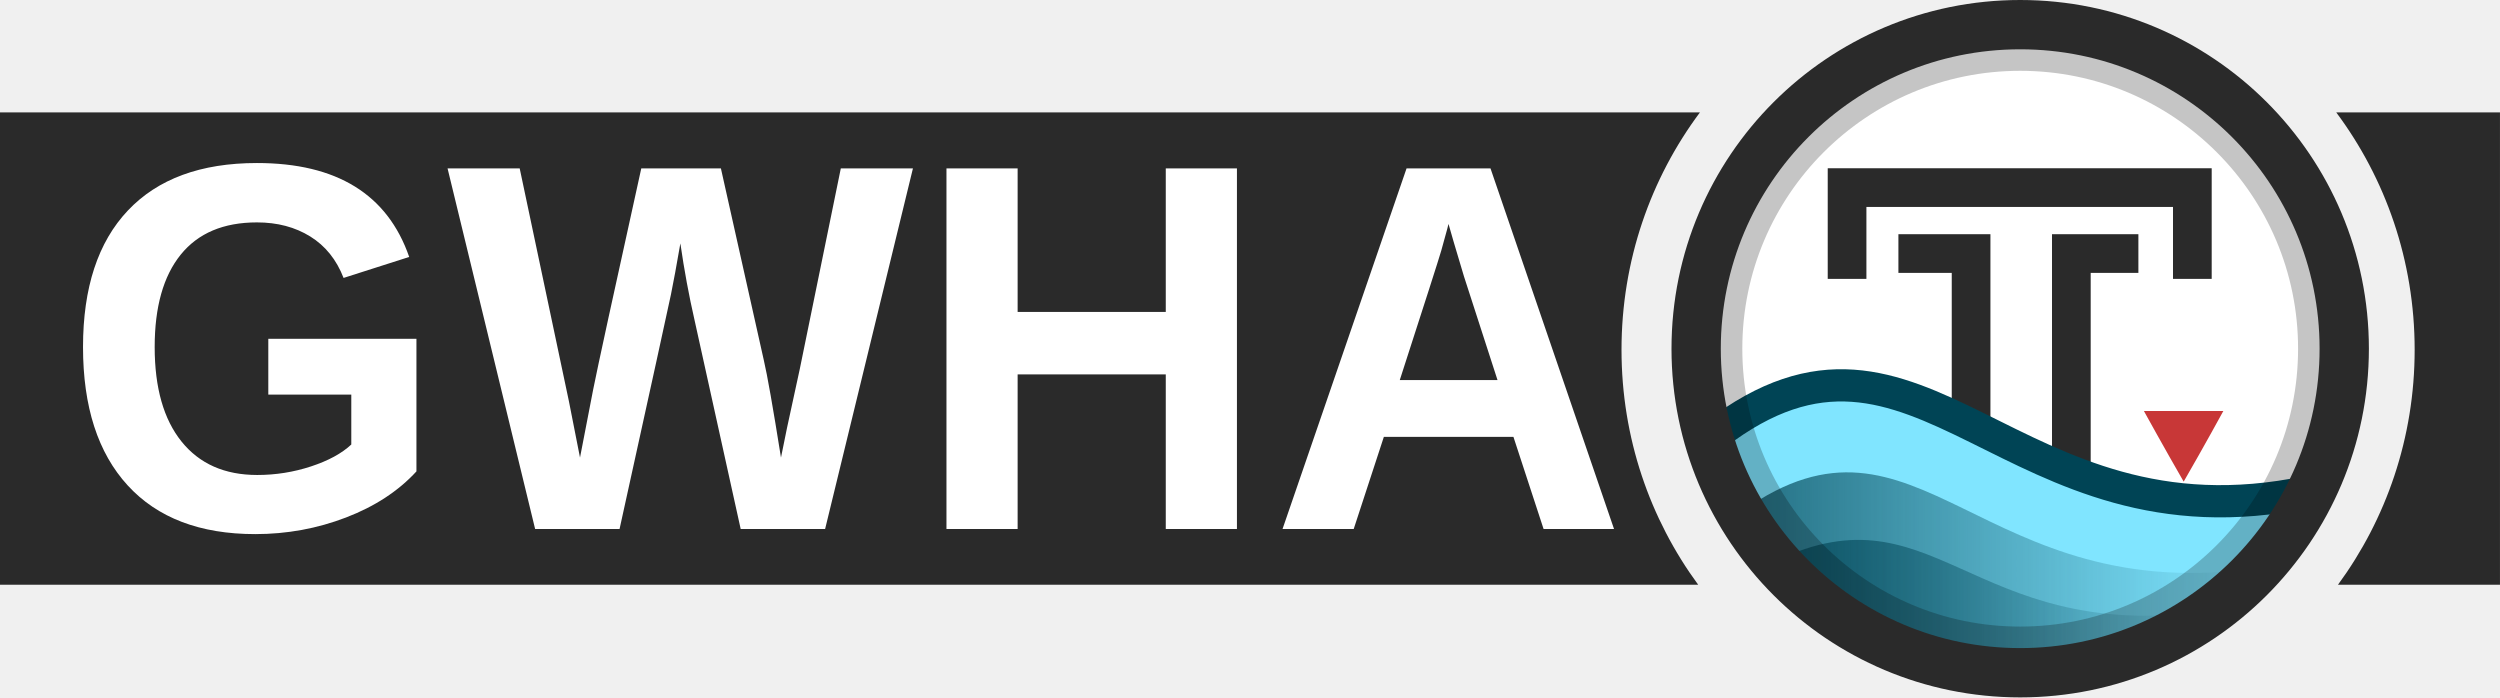
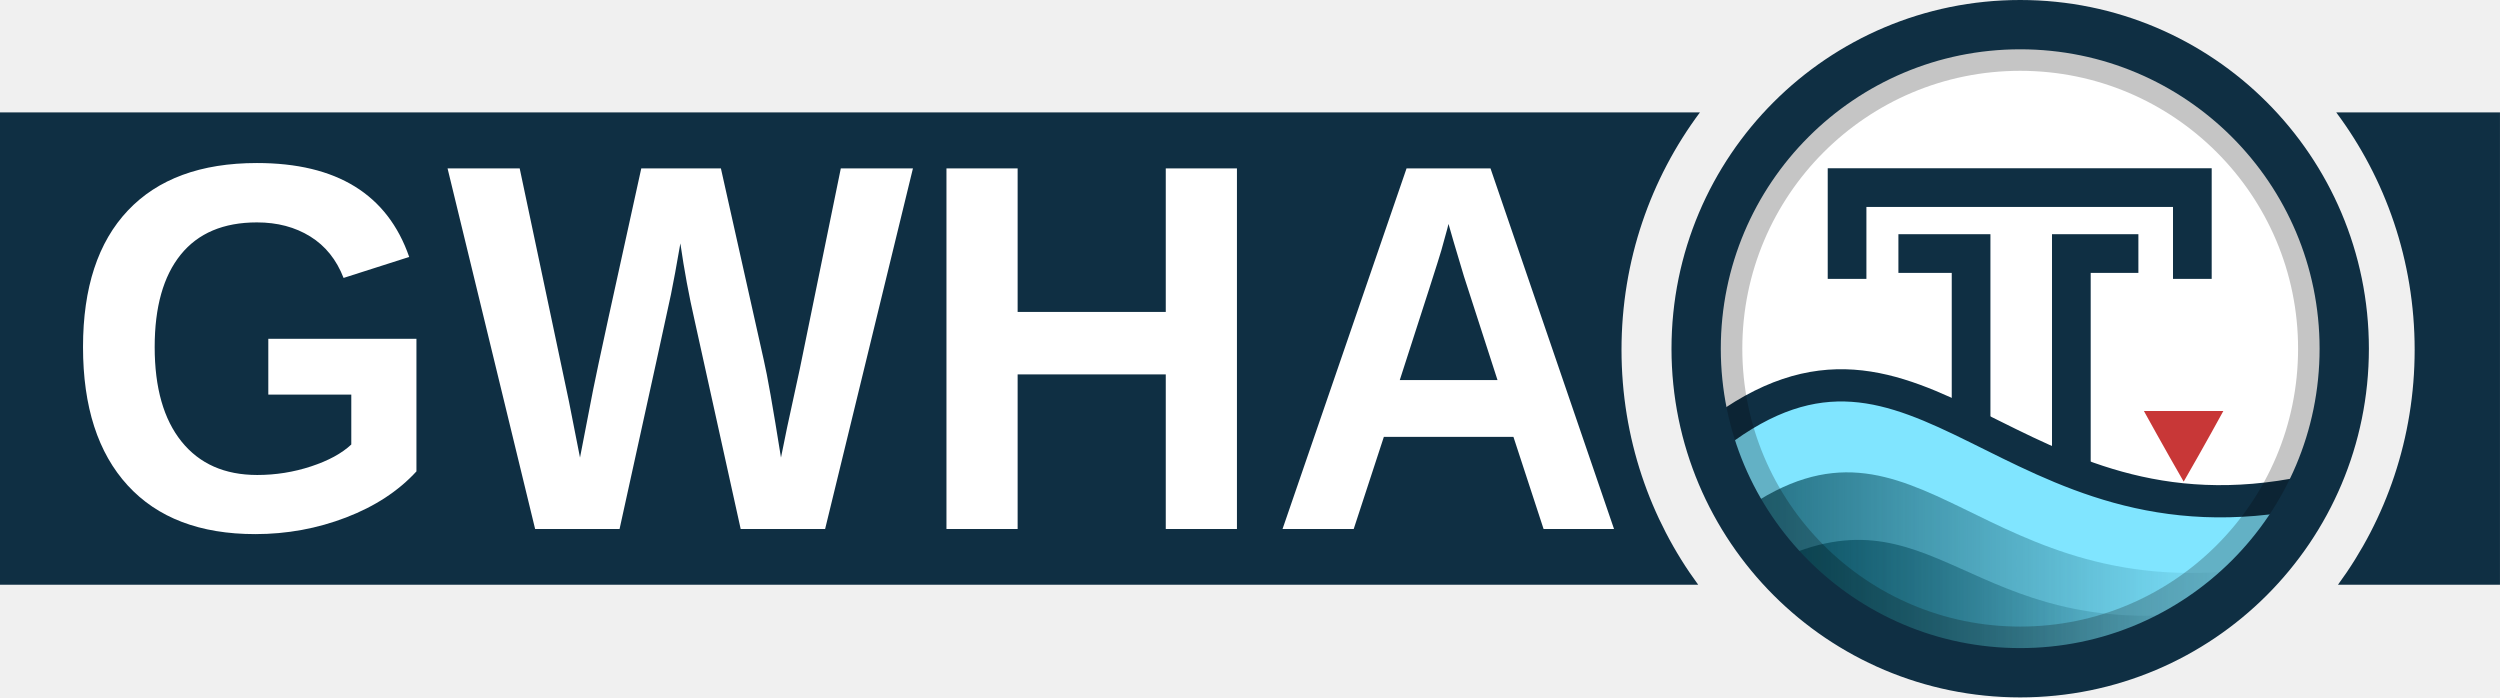
<svg xmlns="http://www.w3.org/2000/svg" xmlns:xlink="http://www.w3.org/1999/xlink" id="svg3336" style="enable-background:new" height="14.309cm" width="51.295cm" version="1.1">
  <defs id="defs3338">
    <filter id="filter4254" style="color-interpolation-filters:sRGB">
      <feBlend id="feBlend4256" in2="BackgroundImage" mode="multiply" />
    </filter>
    <clipPath clipPathUnits="userSpaceOnUse" id="clipPath3962">
      <rect width="460.092" x="56.304" y="10.396" rx="230.027" height="460.093" style="fill:none;stroke:#ff0000;stroke-width:1.067;stroke-miterlimit:4;stroke-dasharray:none;enable-background:new" id="rect3964" clip-path="none" />
    </clipPath>
    <clipPath clipPathUnits="userSpaceOnUse" id="clipPath3973">
      <rect width="431.337" x="12.671" y="12.878" rx="215.65" height="431.337" style="fill:none;stroke:#ff0000;stroke-width:1;stroke-miterlimit:4;stroke-dasharray:none;enable-background:new" id="rect3975" clip-path="none" />
    </clipPath>
    <linearGradient id="linearGradient4067-5">
      <stop style="stop-color:#004354;stop-opacity:1;" offset="0" id="stop4069-0" />
      <stop style="stop-color:#004354;stop-opacity:0;" offset="1" id="stop4071-4" />
    </linearGradient>
    <linearGradient id="linearGradient4059-8">
      <stop style="stop-color:#004354;stop-opacity:1;" offset="0" id="stop4061-7" />
      <stop style="stop-color:#004354;stop-opacity:0;" offset="1" id="stop4063-6" />
    </linearGradient>
    <linearGradient id="linearGradient4190-6-2" y2="358" gradientUnits="userSpaceOnUse" x2="376" gradientTransform="matrix(1.0084,0,0,1.0084,-2.5546,-2)" y1="238" x1="256">
      <stop id="stop4186-77-0" style="stop-color:#00ccff;stop-opacity:1;" offset="0" />
      <stop id="stop4188-0-1" style="stop-color:#004354;stop-opacity:1;" offset="1" />
    </linearGradient>
    <linearGradient xlink:href="#linearGradient4067-5" id="linearGradient4144" gradientUnits="userSpaceOnUse" gradientTransform="matrix(1.165174,0,0,1.122496,1284.101,31.71958)" x1="60.435" y1="396.505" x2="357.194" y2="396.505" />
    <linearGradient xlink:href="#linearGradient4059-8" id="linearGradient4147" gradientUnits="userSpaceOnUse" gradientTransform="matrix(1.165174,0,0,1.170387,1281.771,7.965393)" x1="47.519" y1="376.82" x2="390.729" y2="376.82" />
  </defs>
-   <path style="fill:#2a2a2a;fill-opacity:1;stroke:none;stroke-width:1.211" d="M 0,87.161 V 453.454 h 1316.92 c -37.398,-50.929 -59.465,-113.884 -59.465,-182.191 v -0.053 c 0,-69.135 22.59,-132.799 60.816,-184.049 z m 1811.711,0 c 38.227,51.25 60.816,114.914 60.816,184.049 v 0.053 c 0,68.307 -22.067,131.263 -59.465,182.191 h 125.629 V 87.161 Z" id="rect3891" />
+   <path style="fill:#0f2f43;fill-opacity:1;stroke:none;stroke-width:1.211" d="M 0,87.161 V 453.454 h 1316.92 c -37.398,-50.929 -59.465,-113.884 -59.465,-182.191 v -0.053 c 0,-69.135 22.59,-132.799 60.816,-184.049 z m 1811.711,0 c 38.227,51.25 60.816,114.914 60.816,184.049 v 0.053 c 0,68.307 -22.067,131.263 -59.465,182.191 h 125.629 V 87.161 Z" id="rect3891" />
  <g id="layer6" style="opacity:0.3;filter:url(#filter4254)" transform="translate(1880.13,-23.17963)" clip-path="url(#clipPath3962)" />
  <g id="layer1" style="display:none" transform="translate(1271.45,-558.7097)">
    <path id="path3774" d="m 177.12,614.784 h 191.883 c 154.987,0 177.12,22.119 177.12,176.96 v 153.813 c 0,154.837 -22.141,176.96 -177.12,176.96 H 177.12 C 22.144,1122.517 0,1100.331 0,945.515 V 791.701 c 0,-154.837 22.141,-176.96 177.12,-176.96 z" style="display:inline;fill:#0000ff;fill-opacity:0.081;stroke:#0000ff;stroke-width:1.067" />
    <circle id="path4118" style="color:#000000;display:inline;fill:#0000ff;fill-opacity:0.081;stroke:#0000ff;stroke-width:1.067;enable-background:accumulate" cx="273.067" cy="868.651" r="153.6" />
    <rect id="rect4152" style="color:#000000;display:inline;fill:#0000ff;fill-opacity:0.081;stroke:#0000ff;stroke-width:1.067;stroke-linecap:round;stroke-linejoin:round;enable-background:accumulate" height="290.133" width="290.133" y="723.584" x="128" />
    <rect id="rect4154" style="color:#000000;display:inline;fill:#0000ff;fill-opacity:0.081;stroke:#0000ff;stroke-width:1.067;stroke-linecap:round;stroke-linejoin:round;enable-background:accumulate" height="256" width="324.267" y="740.651" x="110.933" />
    <rect id="rect4156" style="color:#000000;display:inline;fill:#0000ff;fill-opacity:0.081;stroke:#0000ff;stroke-width:1.067;stroke-linecap:round;stroke-linejoin:round;enable-background:accumulate" height="324.267" width="256" y="706.517" x="145.067" />
  </g>
  <text xml:space="preserve" style="font-style:normal;font-variant:normal;font-weight:bold;font-stretch:normal;font-size:14.013px;line-height:0%;font-family:'Liberation Sans';-inkscape-font-specification:'Liberation Sans Bold';letter-spacing:0px;word-spacing:0px;fill:#ffffff;fill-opacity:1;stroke:none;stroke-width:1.067" x="50.116" y="398.301" id="text3084" transform="scale(0.9709578,1.029911)">
    <tspan x="50.116" y="398.301" id="tspan3086" style="font-style:normal;font-variant:normal;font-weight:bold;font-stretch:normal;font-size:394.62px;line-height:5;font-family:'liberation sans';-inkscape-font-specification:'liberation sans Bold';fill:#ffffff;stroke-width:1.067">
      <tspan x="50.116" y="398.301" style="font-style:normal;font-variant:normal;font-weight:bold;font-stretch:normal;line-height:5;font-family:'liberation sans';-inkscape-font-specification:'liberation sans Bold';fill:#ffffff;stroke-width:1.067" id="tspan3088">GWHA</tspan>
    </tspan>
  </text>
  <rect x="-36.318" y="1.132" width="512" height="480" style="color:#000000;fill:#ffffff;enable-background:accumulate" id="rect4158" clip-path="url(#clipPath3973)" transform="matrix(1.165174,0,0,1.165174,1300.759,4.540273)" />
-   <path style="fill:none;fill-opacity:0;stroke:#2a2a2a;stroke-width:30;stroke-linecap:square;stroke-linejoin:miter;stroke-miterlimit:4;stroke-dasharray:none;stroke-opacity:1" d="m 1643.283,196.621 h -36.99 v 240.297" id="path2995-6" />
-   <path id="path3765" d="m 1432.368,201.269 v -55.788 h 267.762 v 55.788" style="display:inline;fill:none;fill-opacity:0;stroke:#2a2a2a;stroke-width:30;stroke-linecap:square;stroke-linejoin:miter;stroke-miterlimit:4;stroke-dasharray:none;stroke-opacity:1;enable-background:new" />
-   <path style="fill:none;fill-opacity:0;stroke:#2a2a2a;stroke-width:30;stroke-linecap:square;stroke-linejoin:miter;stroke-miterlimit:4;stroke-dasharray:none;stroke-opacity:1" d="m 1487.185,196.621 h 41.359 v 238" id="path2995" />
+   <path style="fill:none;fill-opacity:0;stroke:#0f2f43;stroke-width:30;stroke-linecap:square;stroke-linejoin:miter;stroke-miterlimit:4;stroke-dasharray:none;stroke-opacity:1" d="m 1643.283,196.621 h -36.99 v 240.297" id="path2995-6" />
+   <path id="path3765" d="m 1432.368,201.269 v -55.788 h 267.762 v 55.788" style="display:inline;fill:none;fill-opacity:0;stroke:#0f2f43;stroke-width:30;stroke-linecap:square;stroke-linejoin:miter;stroke-miterlimit:4;stroke-dasharray:none;stroke-opacity:1;enable-background:new" />
+   <path style="fill:none;fill-opacity:0;stroke:#0f2f43;stroke-width:30;stroke-linecap:square;stroke-linejoin:miter;stroke-miterlimit:4;stroke-dasharray:none;stroke-opacity:1" d="m 1487.185,196.621 h 41.359 v 238" id="path2995" />
  <path d="m 1724.155,318.724 h -61.601 c 0,0 16.407,29.758 30.82,54.723 0.03,0 0.03,-0.02 0.03,-0.02 l 0.029,-0.03 0.03,-0.03 0.029,-0.02 c 16.124,-27.928 30.704,-54.686 30.704,-54.686 z" style="color:#000000;display:inline;fill:#c83737;fill-opacity:1;stroke-width:1.165;enable-background:new" id="path4622" />
-   <path style="display:inline;fill:#80e5ff;fill-opacity:1;stroke:#004455;stroke-width:25;stroke-linecap:round;stroke-linejoin:round;stroke-miterlimit:4;stroke-dasharray:none;stroke-opacity:1;enable-background:new" d="m 1330.315,337.021 c -0.649,91.012 111.409,154.709 150.202,169.903 131.137,47.373 274.039,-36.24 309.04,-125.49 -232.082,48.674 -299.593,-166.895 -459.242,-44.413 z" id="path3852" />
+   <path style="display:inline;fill:#80e5ff;fill-opacity:1;stroke:#0f2f43;stroke-width:25;stroke-linecap:round;stroke-linejoin:round;stroke-miterlimit:4;stroke-dasharray:none;stroke-opacity:1;enable-background:new" d="m 1330.315,337.021 c -0.649,91.012 111.409,154.709 150.202,169.903 131.137,47.373 274.039,-36.24 309.04,-125.49 -232.082,48.674 -299.593,-166.895 -459.242,-44.413 z" id="path3852" />
  <path style="display:inline;opacity:0.75;fill:url(#linearGradient4147);fill-opacity:1;stroke:none;stroke-width:1.165;enable-background:new" d="m 1351.89,395.805 c 26.068,45.897 111.209,113.529 147.778,123.771 111.553,2.44 184.828,-26.416 254.018,-79.428 -218.774,32.81 -265.151,-140.762 -401.796,-44.343 z" id="path3852-7-7" />
  <path style="display:inline;opacity:0.75;fill:url(#linearGradient4144);fill-opacity:1;stroke:none;stroke-width:1.165;enable-background:new" d="m 1371.166,437.84 c 22.229,35.261 102.6,77.93 133.783,85.798 89.997,1.296 151.236,-17.775 207.077,-49.472 -186.557,25.207 -211.933,-102.278 -340.86,-36.326 z" id="path3852-7" />
  <rect width="461.28" x="1335.987" y="39.767" rx="230.62" height="461.281" style="opacity:0.23;fill:none;stroke:#000000;stroke-width:30.295;stroke-miterlimit:4;stroke-dasharray:none" id="rect16-9" ry="230.62" />
-   <rect width="502.582" x="1315.335" y="19.116" rx="251.27" height="502.583" style="fill:none;fill-opacity:1;stroke:#2a2a2a;stroke-width:38.232;stroke-miterlimit:4;stroke-dasharray:none;stroke-opacity:1" id="rect16-5" clip-path="none" ry="251.27" />
+   <rect width="502.582" x="1315.335" y="19.116" rx="251.27" height="502.583" style="fill:none;fill-opacity:1;stroke:#0f2f43;stroke-width:38.232;stroke-miterlimit:4;stroke-dasharray:none;stroke-opacity:1" id="rect16-5" clip-path="none" ry="251.27" />
</svg>
